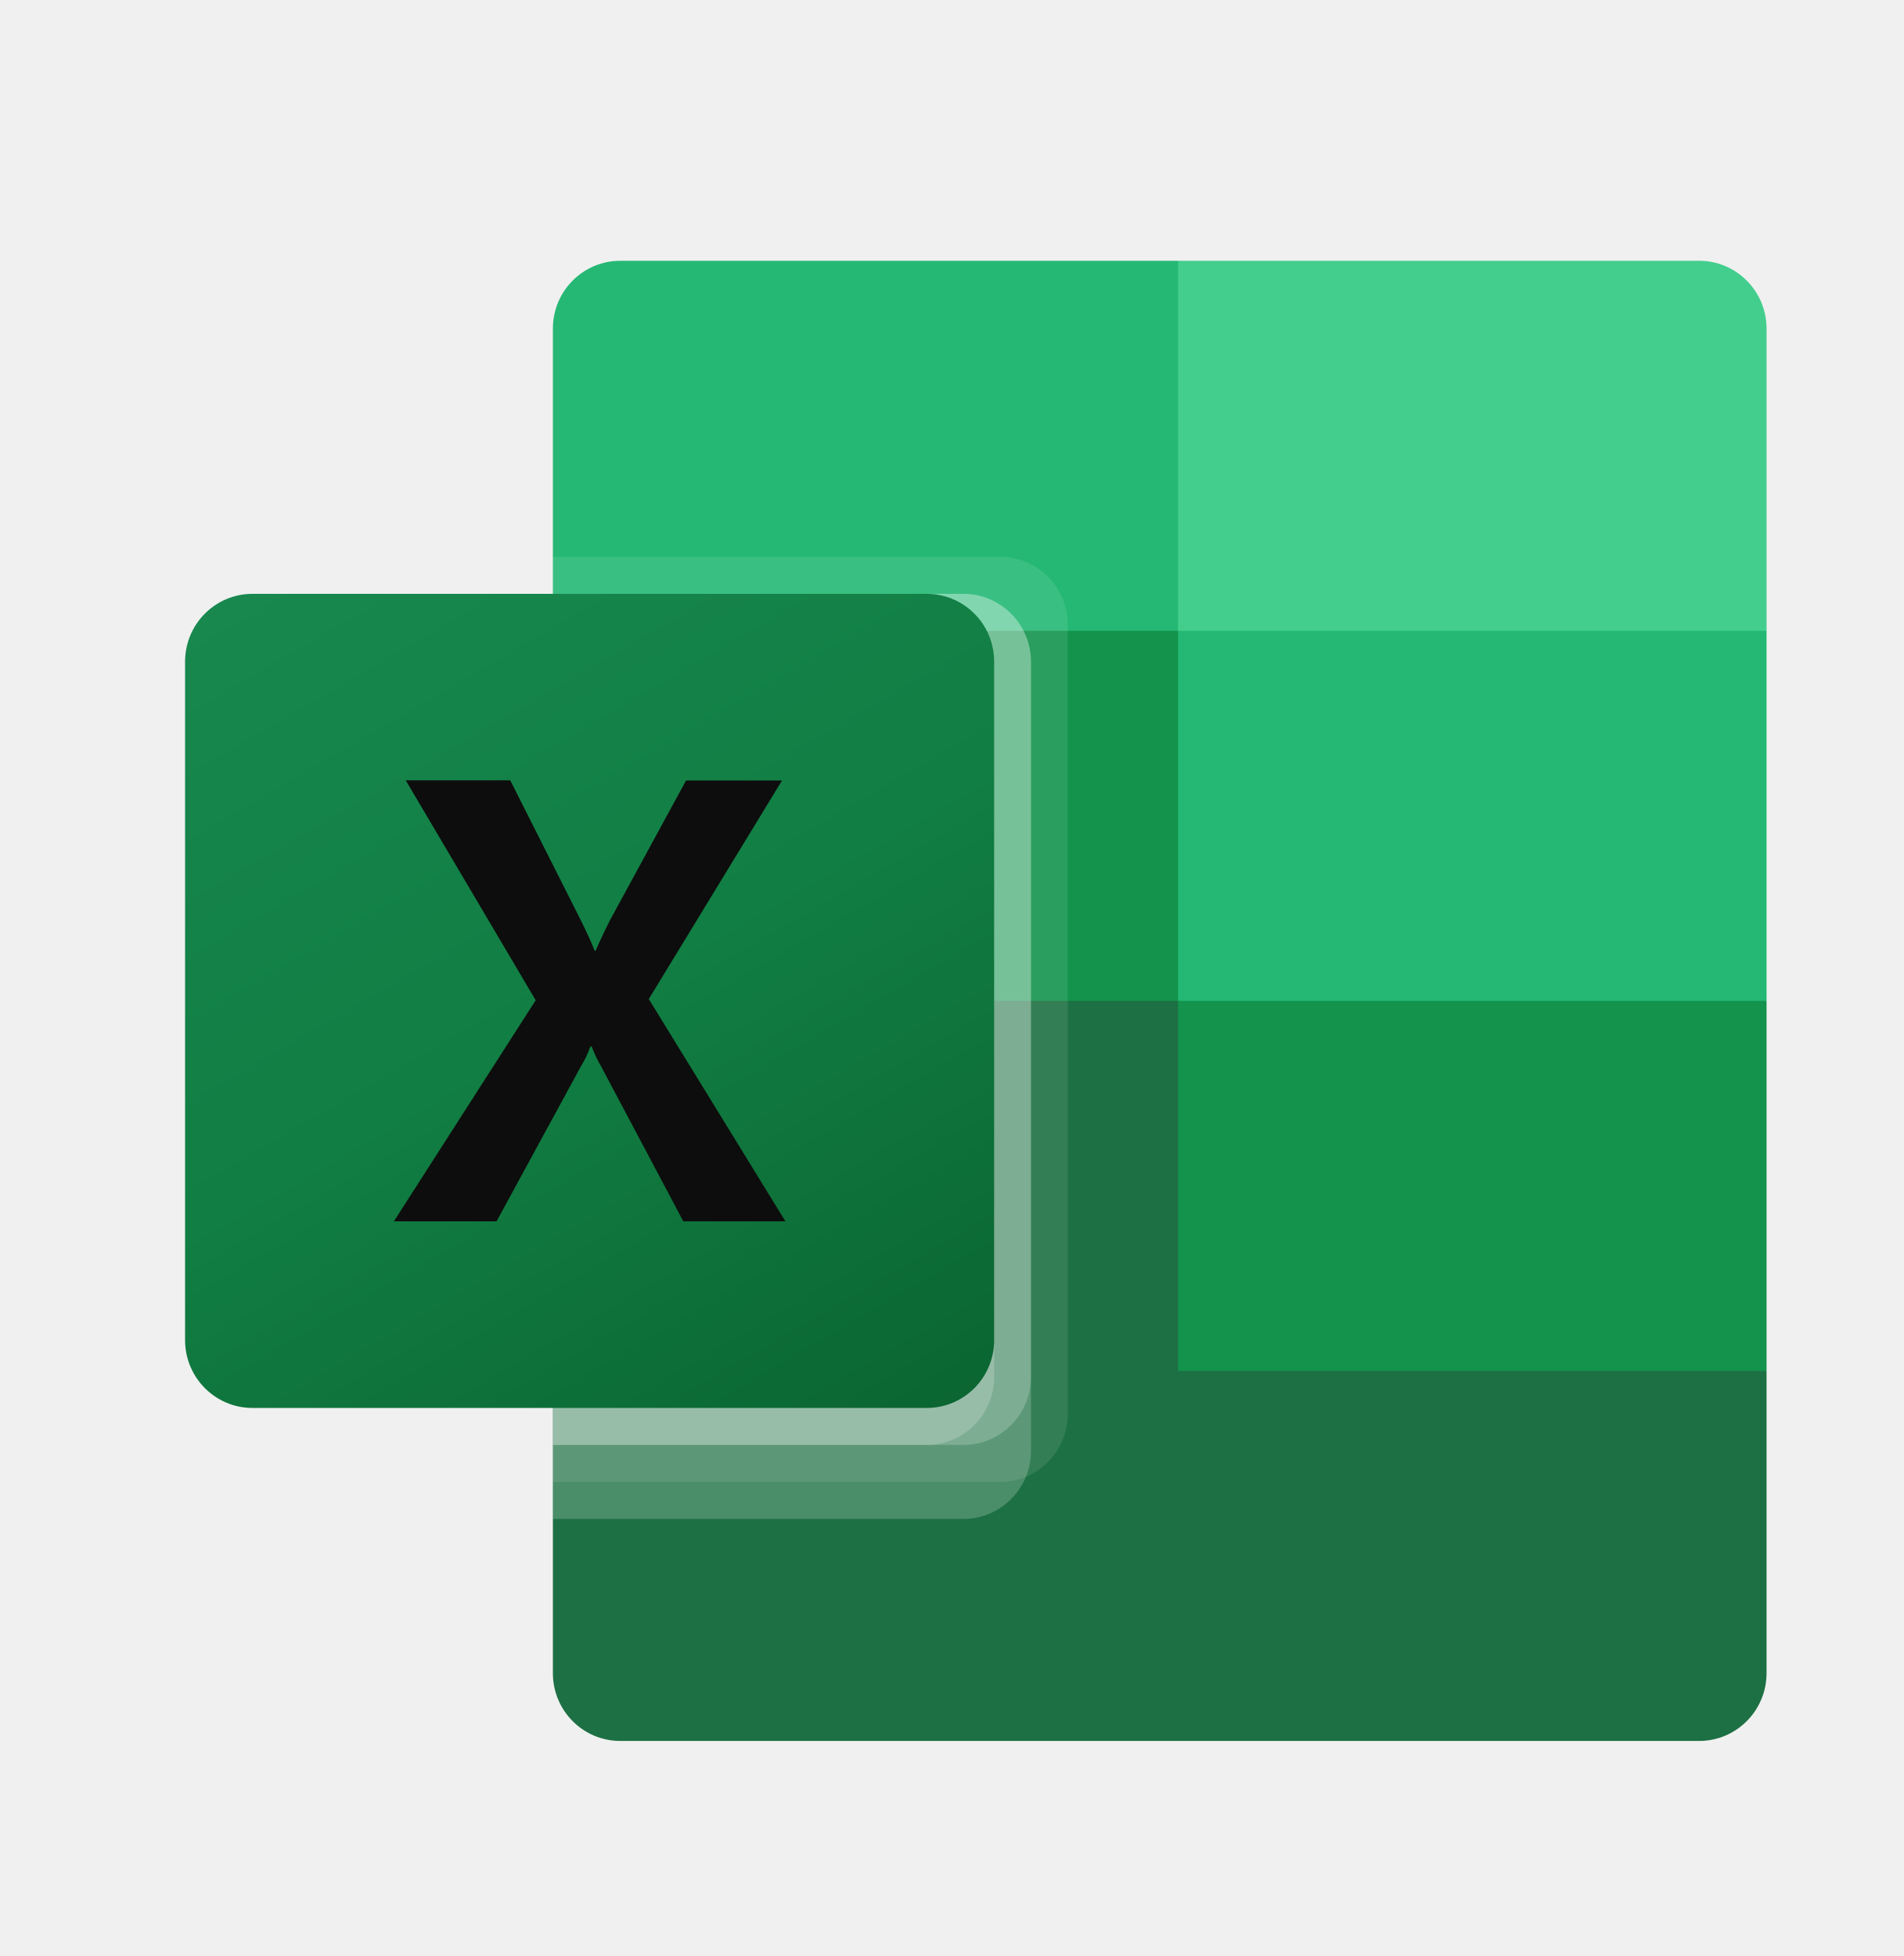
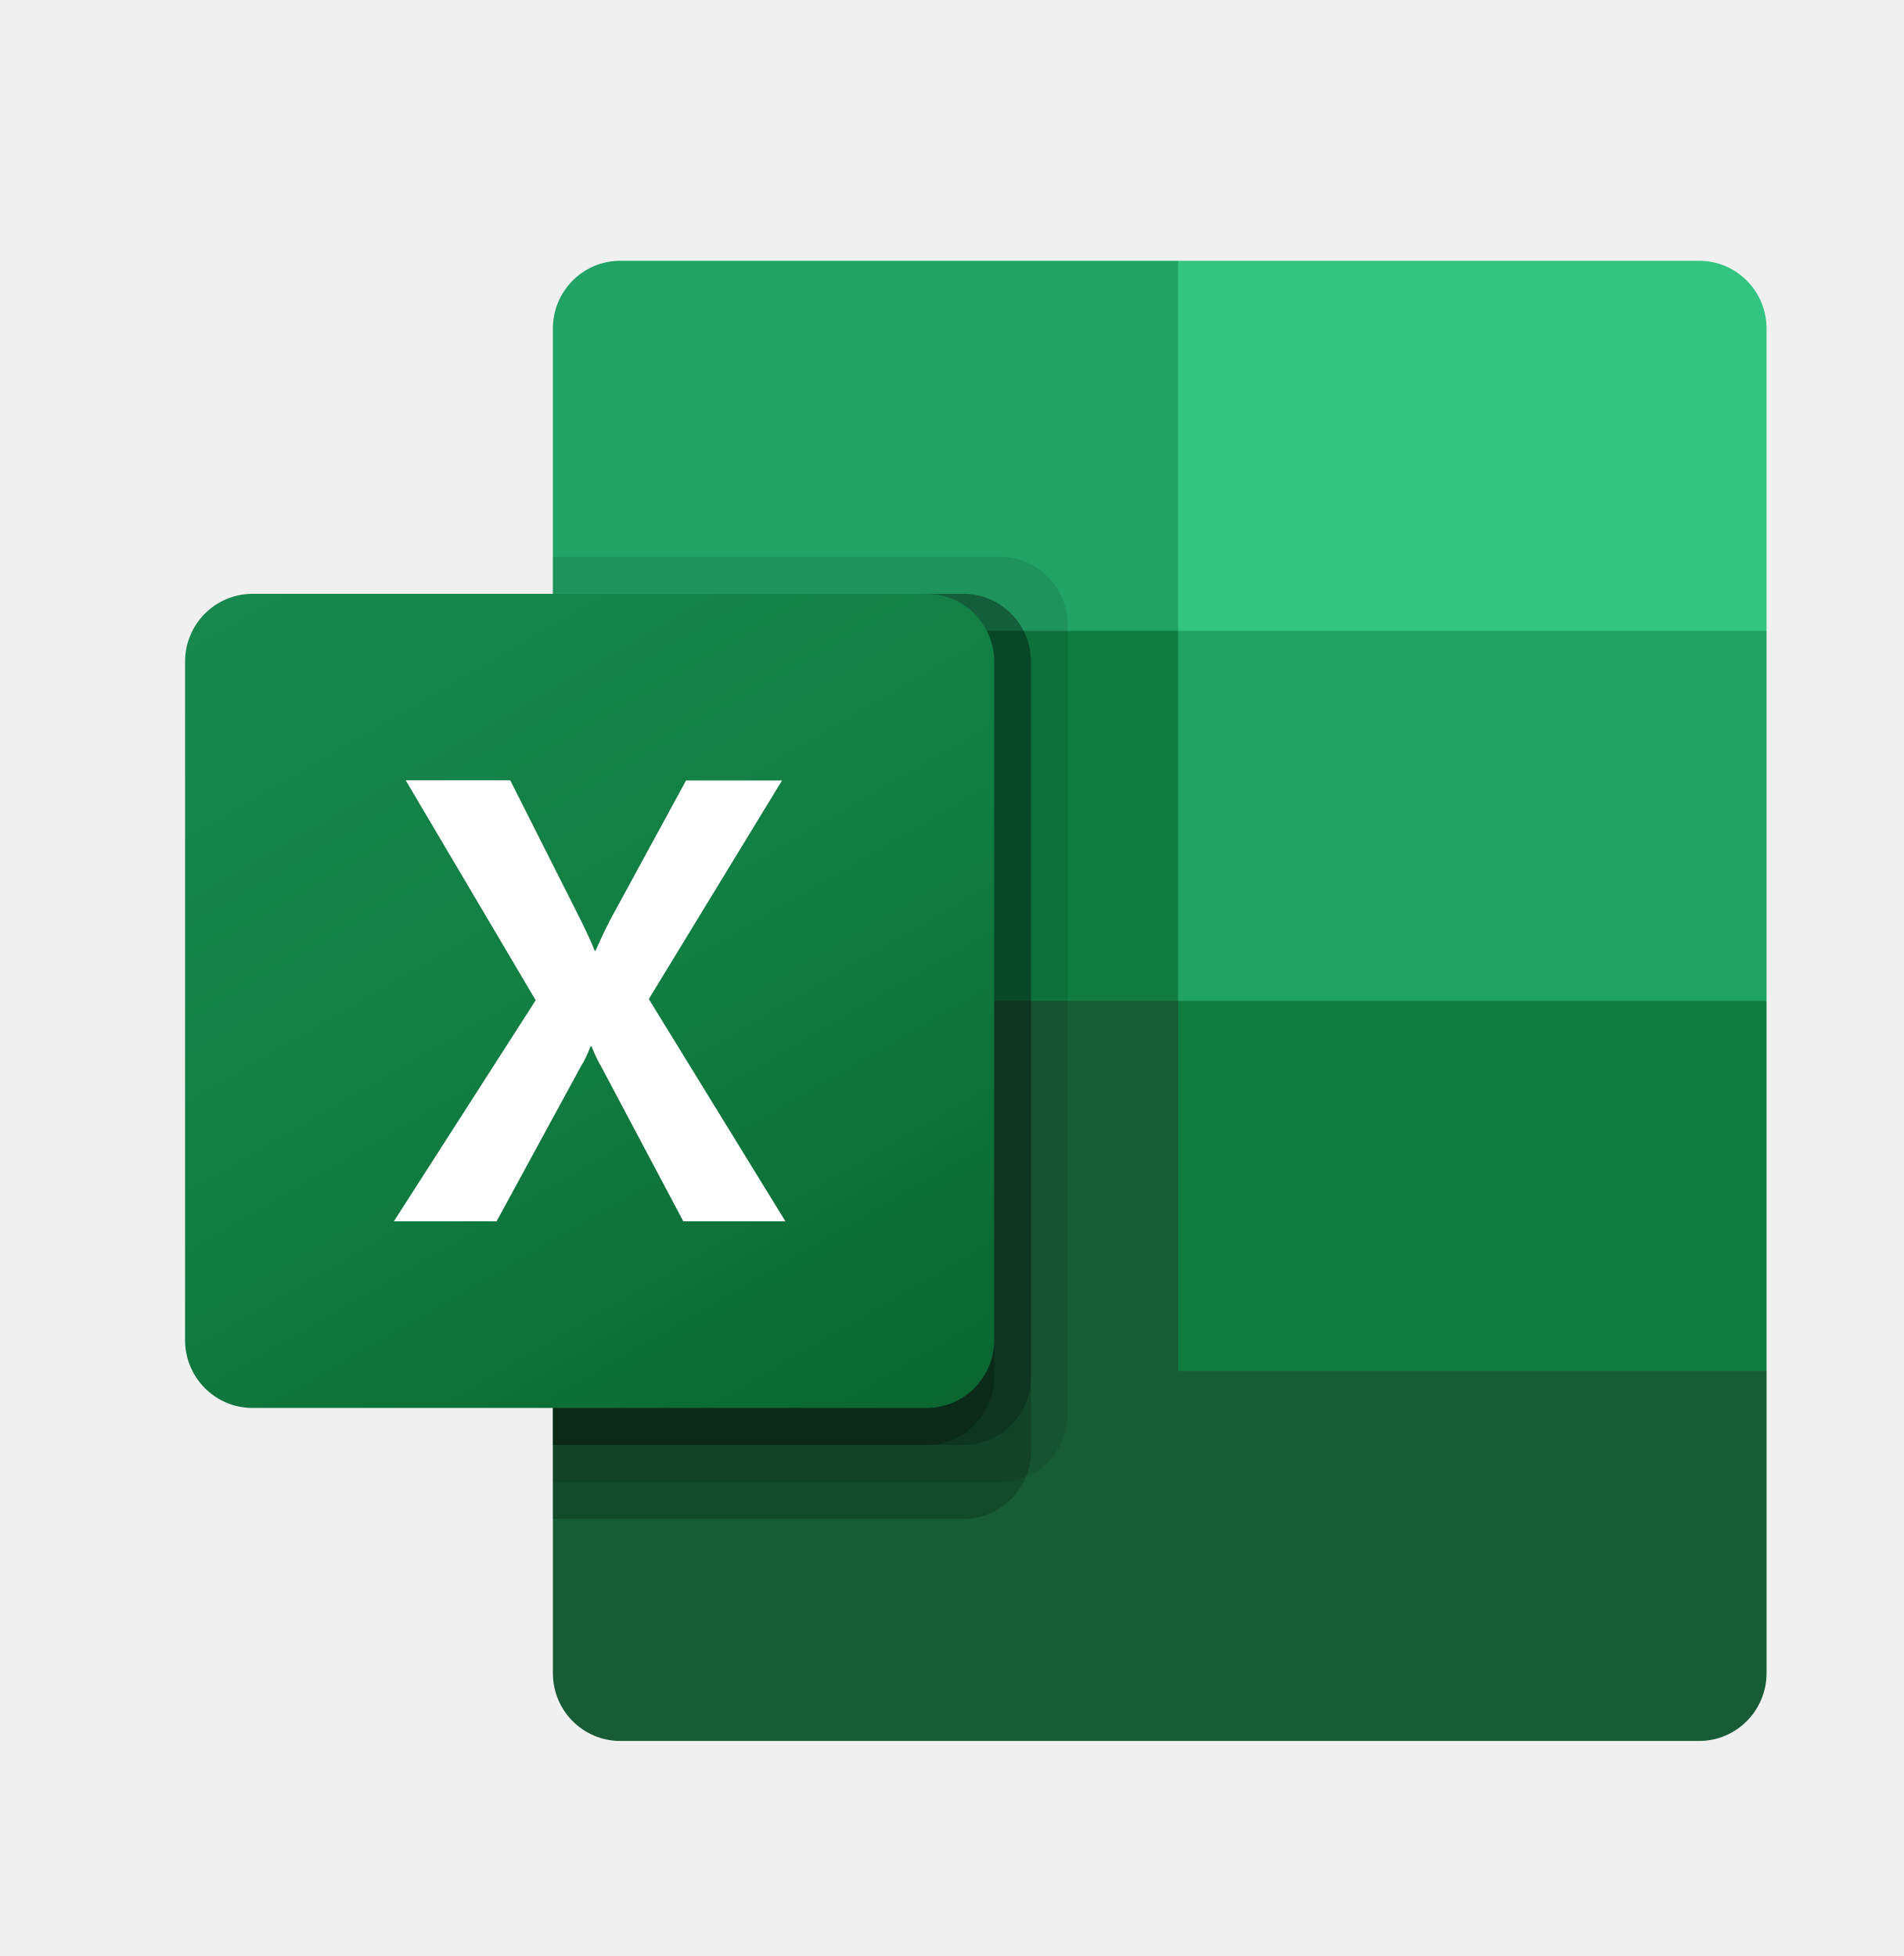
<svg xmlns="http://www.w3.org/2000/svg" width="36" height="37" viewBox="0 0 36 37" fill="none">
-   <g clip-path="url(#clip0_20725_973)">
-     <path d="M22.28 18.232L10.456 16.132V31.649C10.456 32.358 11.026 32.932 11.73 32.932H32.134C32.838 32.932 33.409 32.358 33.409 31.649V25.932L22.28 18.232Z" fill="#1D7043" />
-     <path d="M22.28 4.933H11.731C11.026 4.933 10.456 5.507 10.456 6.216V11.933L22.28 18.933L28.54 21.033L33.409 18.933V11.933L22.28 4.933Z" fill="#25B874" />
-     <path d="M10.456 11.933H22.28V18.933H10.456V11.933Z" fill="#13934C" />
-     <path opacity="0.1" d="M18.919 10.533H10.456V28.033H18.919C19.622 28.031 20.191 27.458 20.193 26.75V11.816C20.191 11.109 19.622 10.536 18.919 10.533Z" fill="white" />
-     <path opacity="0.2" d="M18.223 11.233H10.456V28.733H18.223C18.926 28.731 19.496 28.157 19.498 27.45V12.516C19.496 11.808 18.926 11.235 18.223 11.233Z" fill="white" />
-     <path opacity="0.2" d="M18.223 11.233H10.456V27.333H18.223C18.926 27.331 19.496 26.758 19.498 26.05V12.516C19.496 11.808 18.926 11.235 18.223 11.233Z" fill="white" />
-     <path opacity="0.2" d="M17.527 11.233H10.456V27.333H17.527C18.23 27.331 18.8 26.758 18.802 26.05V12.516C18.8 11.808 18.23 11.235 17.527 11.233Z" fill="white" />
-     <path d="M4.775 11.233H17.527C18.232 11.233 18.802 11.807 18.802 12.516V25.35C18.802 26.058 18.232 26.633 17.527 26.633H4.775C4.071 26.633 3.5 26.058 3.5 25.35V12.516C3.5 11.807 4.071 11.233 4.775 11.233Z" fill="url(#paint0_linear_20725_973)" />
-     <path d="M7.449 23.103L10.131 18.921L7.673 14.761H9.65L10.991 17.421C11.115 17.674 11.2 17.861 11.246 17.985H11.263C11.351 17.784 11.444 17.588 11.541 17.398L12.975 14.763H14.79L12.27 18.898L14.854 23.103H12.923L11.374 20.183C11.301 20.059 11.239 19.929 11.189 19.794H11.166C11.12 19.926 11.06 20.053 10.986 20.172L9.391 23.103H7.449Z" fill="#0D0D0D" />
-     <path d="M32.134 4.933H22.28V11.933H33.409V6.216C33.409 5.507 32.838 4.933 32.134 4.933Z" fill="#43CE8D" />
-     <path d="M22.28 18.933H33.409V25.933H22.28V18.933Z" fill="#13934C" />
+   <g clip-path="url(#clip0_22_2724)">
+     <path d="M22.28 18.232L10.456 16.132V31.649C10.456 32.358 11.026 32.932 11.73 32.932H32.134C32.838 32.932 33.409 32.358 33.409 31.649V25.932L22.28 18.232Z" fill="#185C37" />
+     <path d="M22.28 4.933H11.731C11.026 4.933 10.456 5.507 10.456 6.216V11.933L22.28 18.933L28.54 21.033L33.409 18.933V11.933L22.28 4.933Z" fill="#21A366" />
+     <path d="M10.456 11.933H22.28V18.933H10.456V11.933Z" fill="#107C41" />
+     <path opacity="0.1" d="M18.919 10.533H10.456V28.033H18.919C19.622 28.031 20.191 27.458 20.193 26.75V11.816C20.191 11.108 19.622 10.535 18.919 10.533Z" fill="black" />
+     <path opacity="0.2" d="M18.223 11.233H10.456V28.733H18.223C18.926 28.731 19.496 28.157 19.498 27.45V12.516C19.496 11.808 18.926 11.235 18.223 11.233Z" fill="black" />
+     <path opacity="0.2" d="M18.223 11.233H10.456V27.333H18.223C18.926 27.331 19.496 26.758 19.498 26.05V12.516C19.496 11.808 18.926 11.235 18.223 11.233Z" fill="black" />
+     <path opacity="0.2" d="M17.527 11.233H10.456V27.333H17.527C18.23 27.331 18.8 26.758 18.802 26.05V12.516C18.8 11.808 18.23 11.235 17.527 11.233Z" fill="black" />
+     <path d="M4.775 11.233H17.527C18.232 11.233 18.802 11.807 18.802 12.516V25.35C18.802 26.058 18.232 26.633 17.527 26.633H4.775C4.071 26.633 3.5 26.058 3.5 25.35V12.516C3.5 11.807 4.071 11.233 4.775 11.233Z" fill="url(#paint0_linear_22_2724)" />
+     <path d="M7.449 23.103L10.131 18.921L7.673 14.761H9.65L10.991 17.421C11.115 17.674 11.2 17.862 11.246 17.985H11.263C11.351 17.784 11.444 17.588 11.541 17.398L12.975 14.763H14.79L12.27 18.898L14.854 23.103H12.923L11.374 20.183C11.301 20.059 11.239 19.929 11.189 19.794H11.166C11.12 19.926 11.06 20.053 10.986 20.172L9.391 23.103H7.449Z" fill="white" />
+     <path d="M32.134 4.933H22.28V11.933H33.409V6.216C33.409 5.507 32.838 4.933 32.134 4.933Z" fill="#33C481" />
+     <path d="M22.28 18.933H33.409V25.933H22.28V18.933Z" fill="#107C41" />
  </g>
  <defs>
-     <linearGradient id="paint0_linear_20725_973" x1="6.158" y1="10.23" x2="16.24" y2="27.58" gradientUnits="userSpaceOnUse">
+     <linearGradient id="paint0_linear_22_2724" x1="6.158" y1="10.23" x2="16.24" y2="27.58" gradientUnits="userSpaceOnUse">
      <stop stop-color="#18884F" />
      <stop offset="0.5" stop-color="#117E43" />
      <stop offset="1" stop-color="#0B6631" />
    </linearGradient>
-     <clipPath id="clip0_20725_973">
-       <rect width="29.909" height="28" fill="white" transform="translate(3.5 4.93262)" />
+     <clipPath id="clip0_22_2724">
+       <rect width="29.909" height="28" fill="white" transform="translate(3.5 4.93263)" />
    </clipPath>
  </defs>
</svg>
